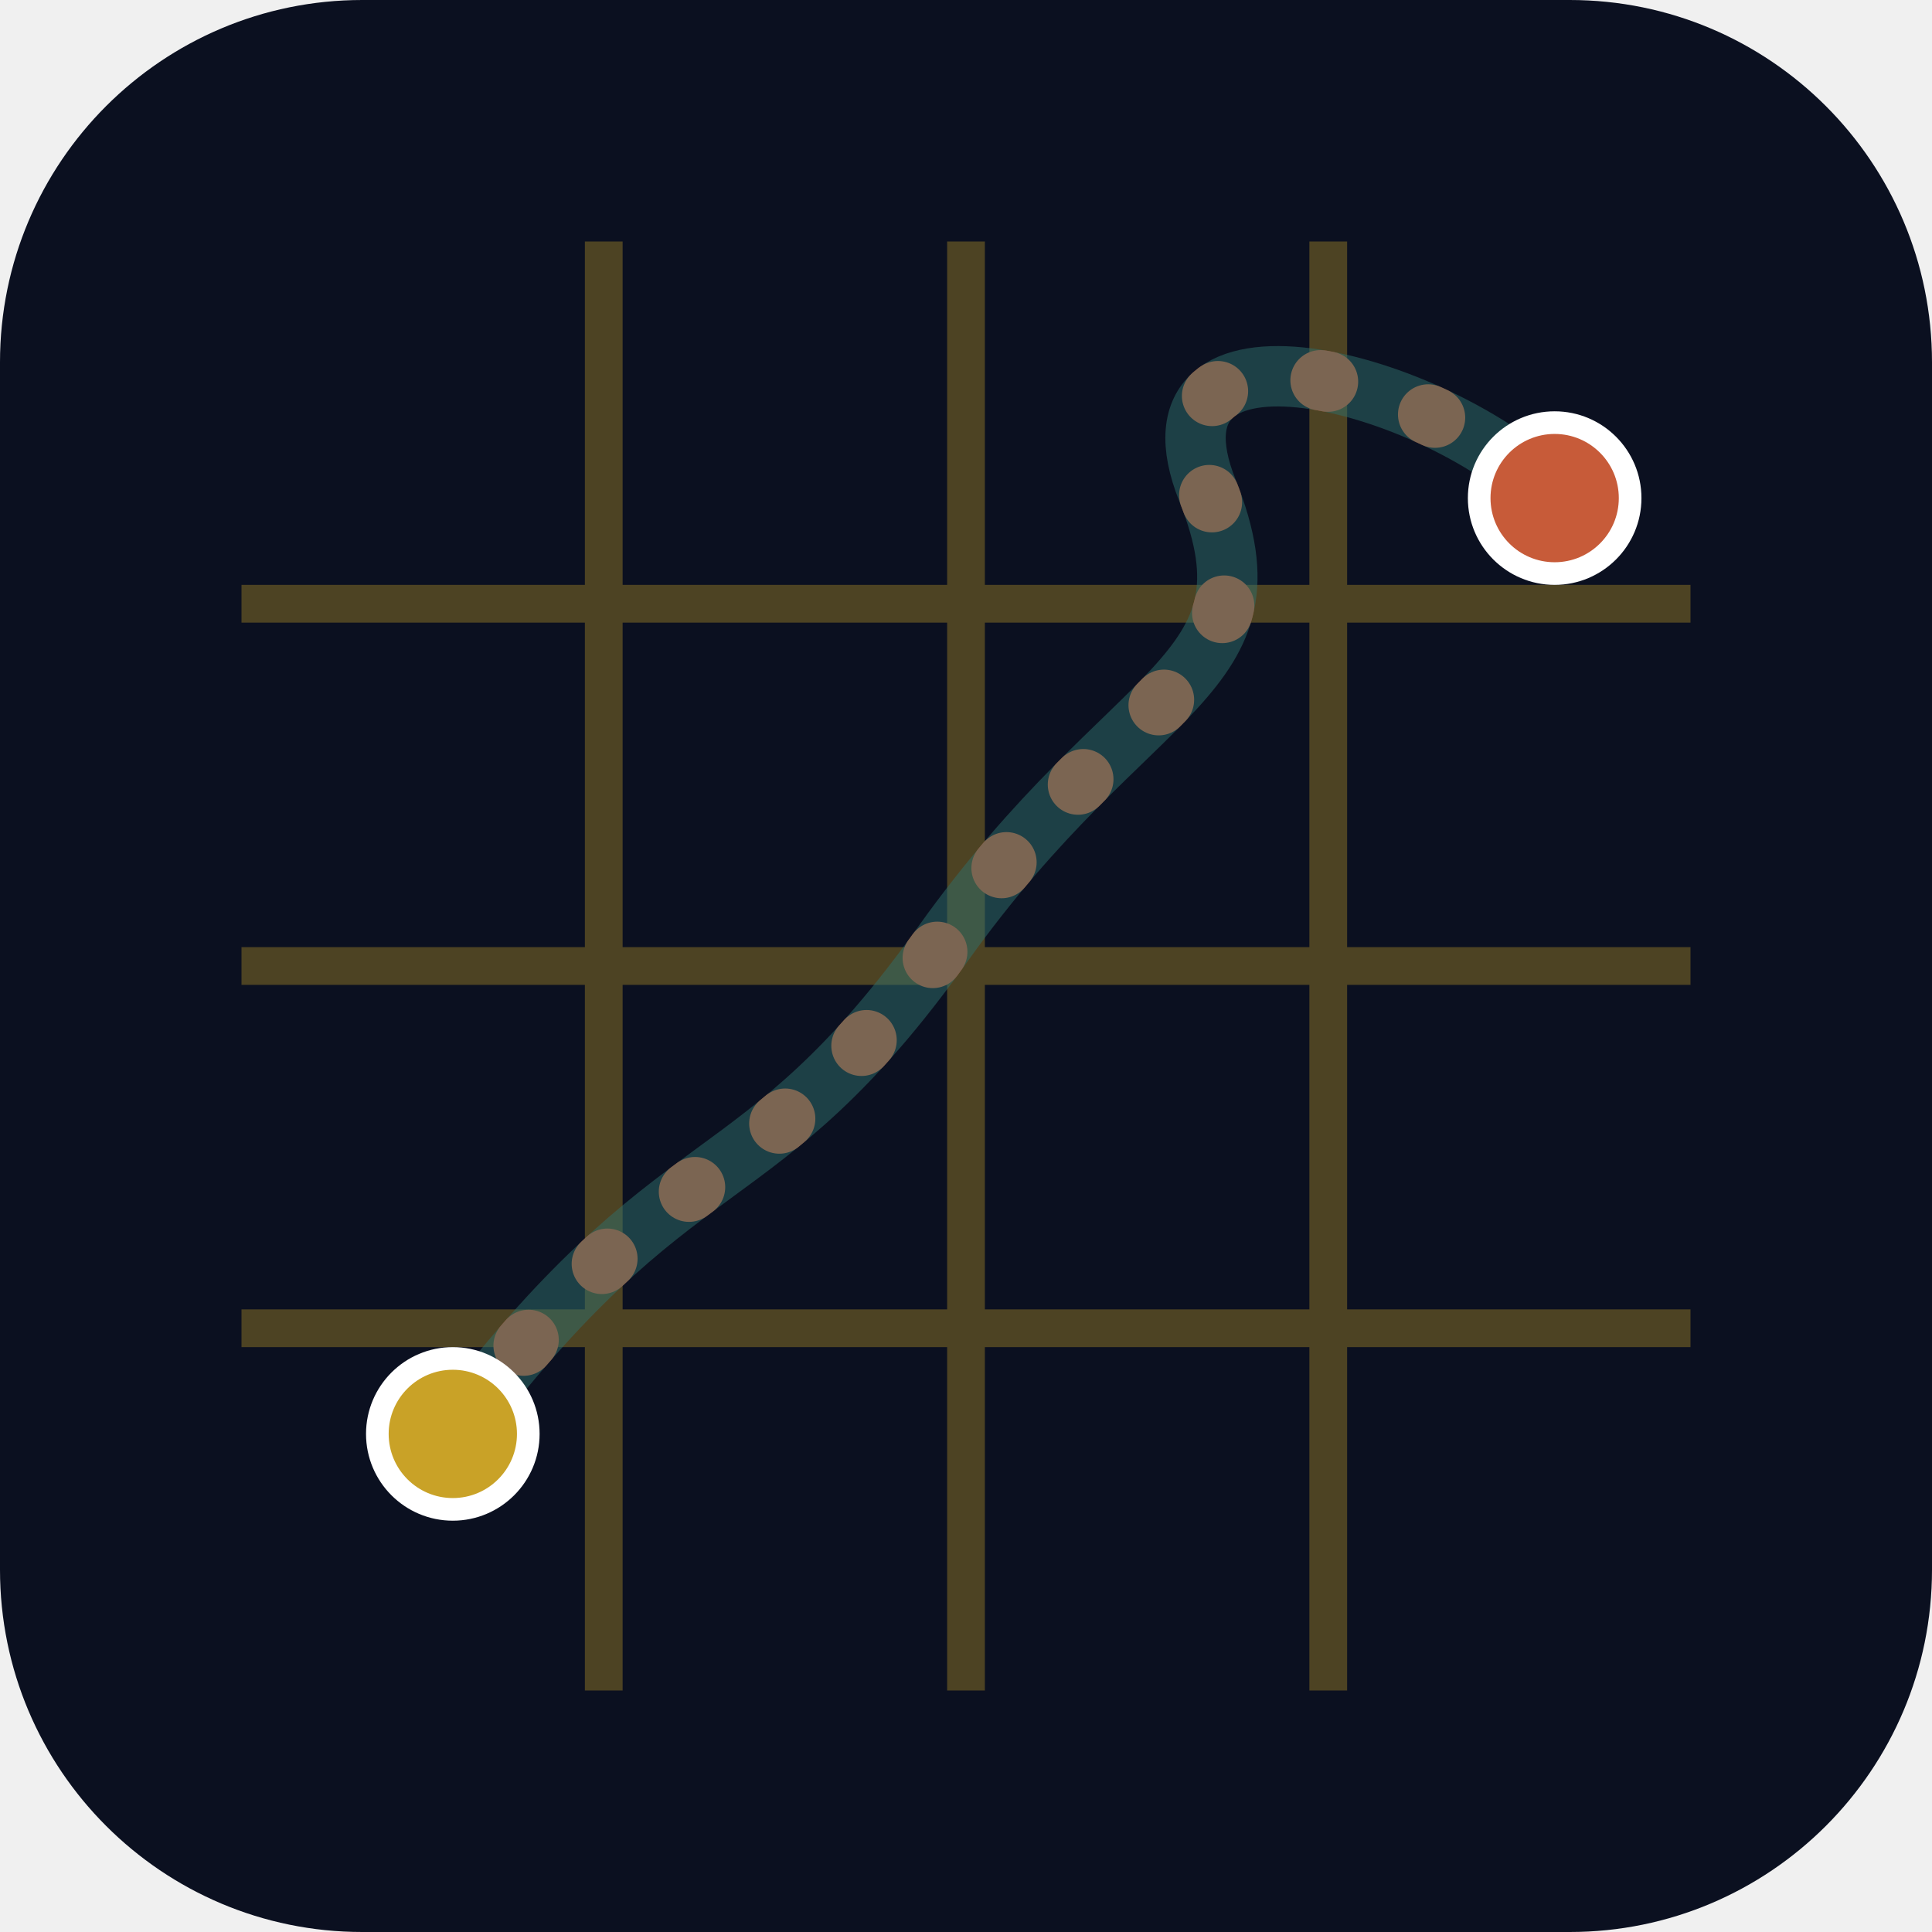
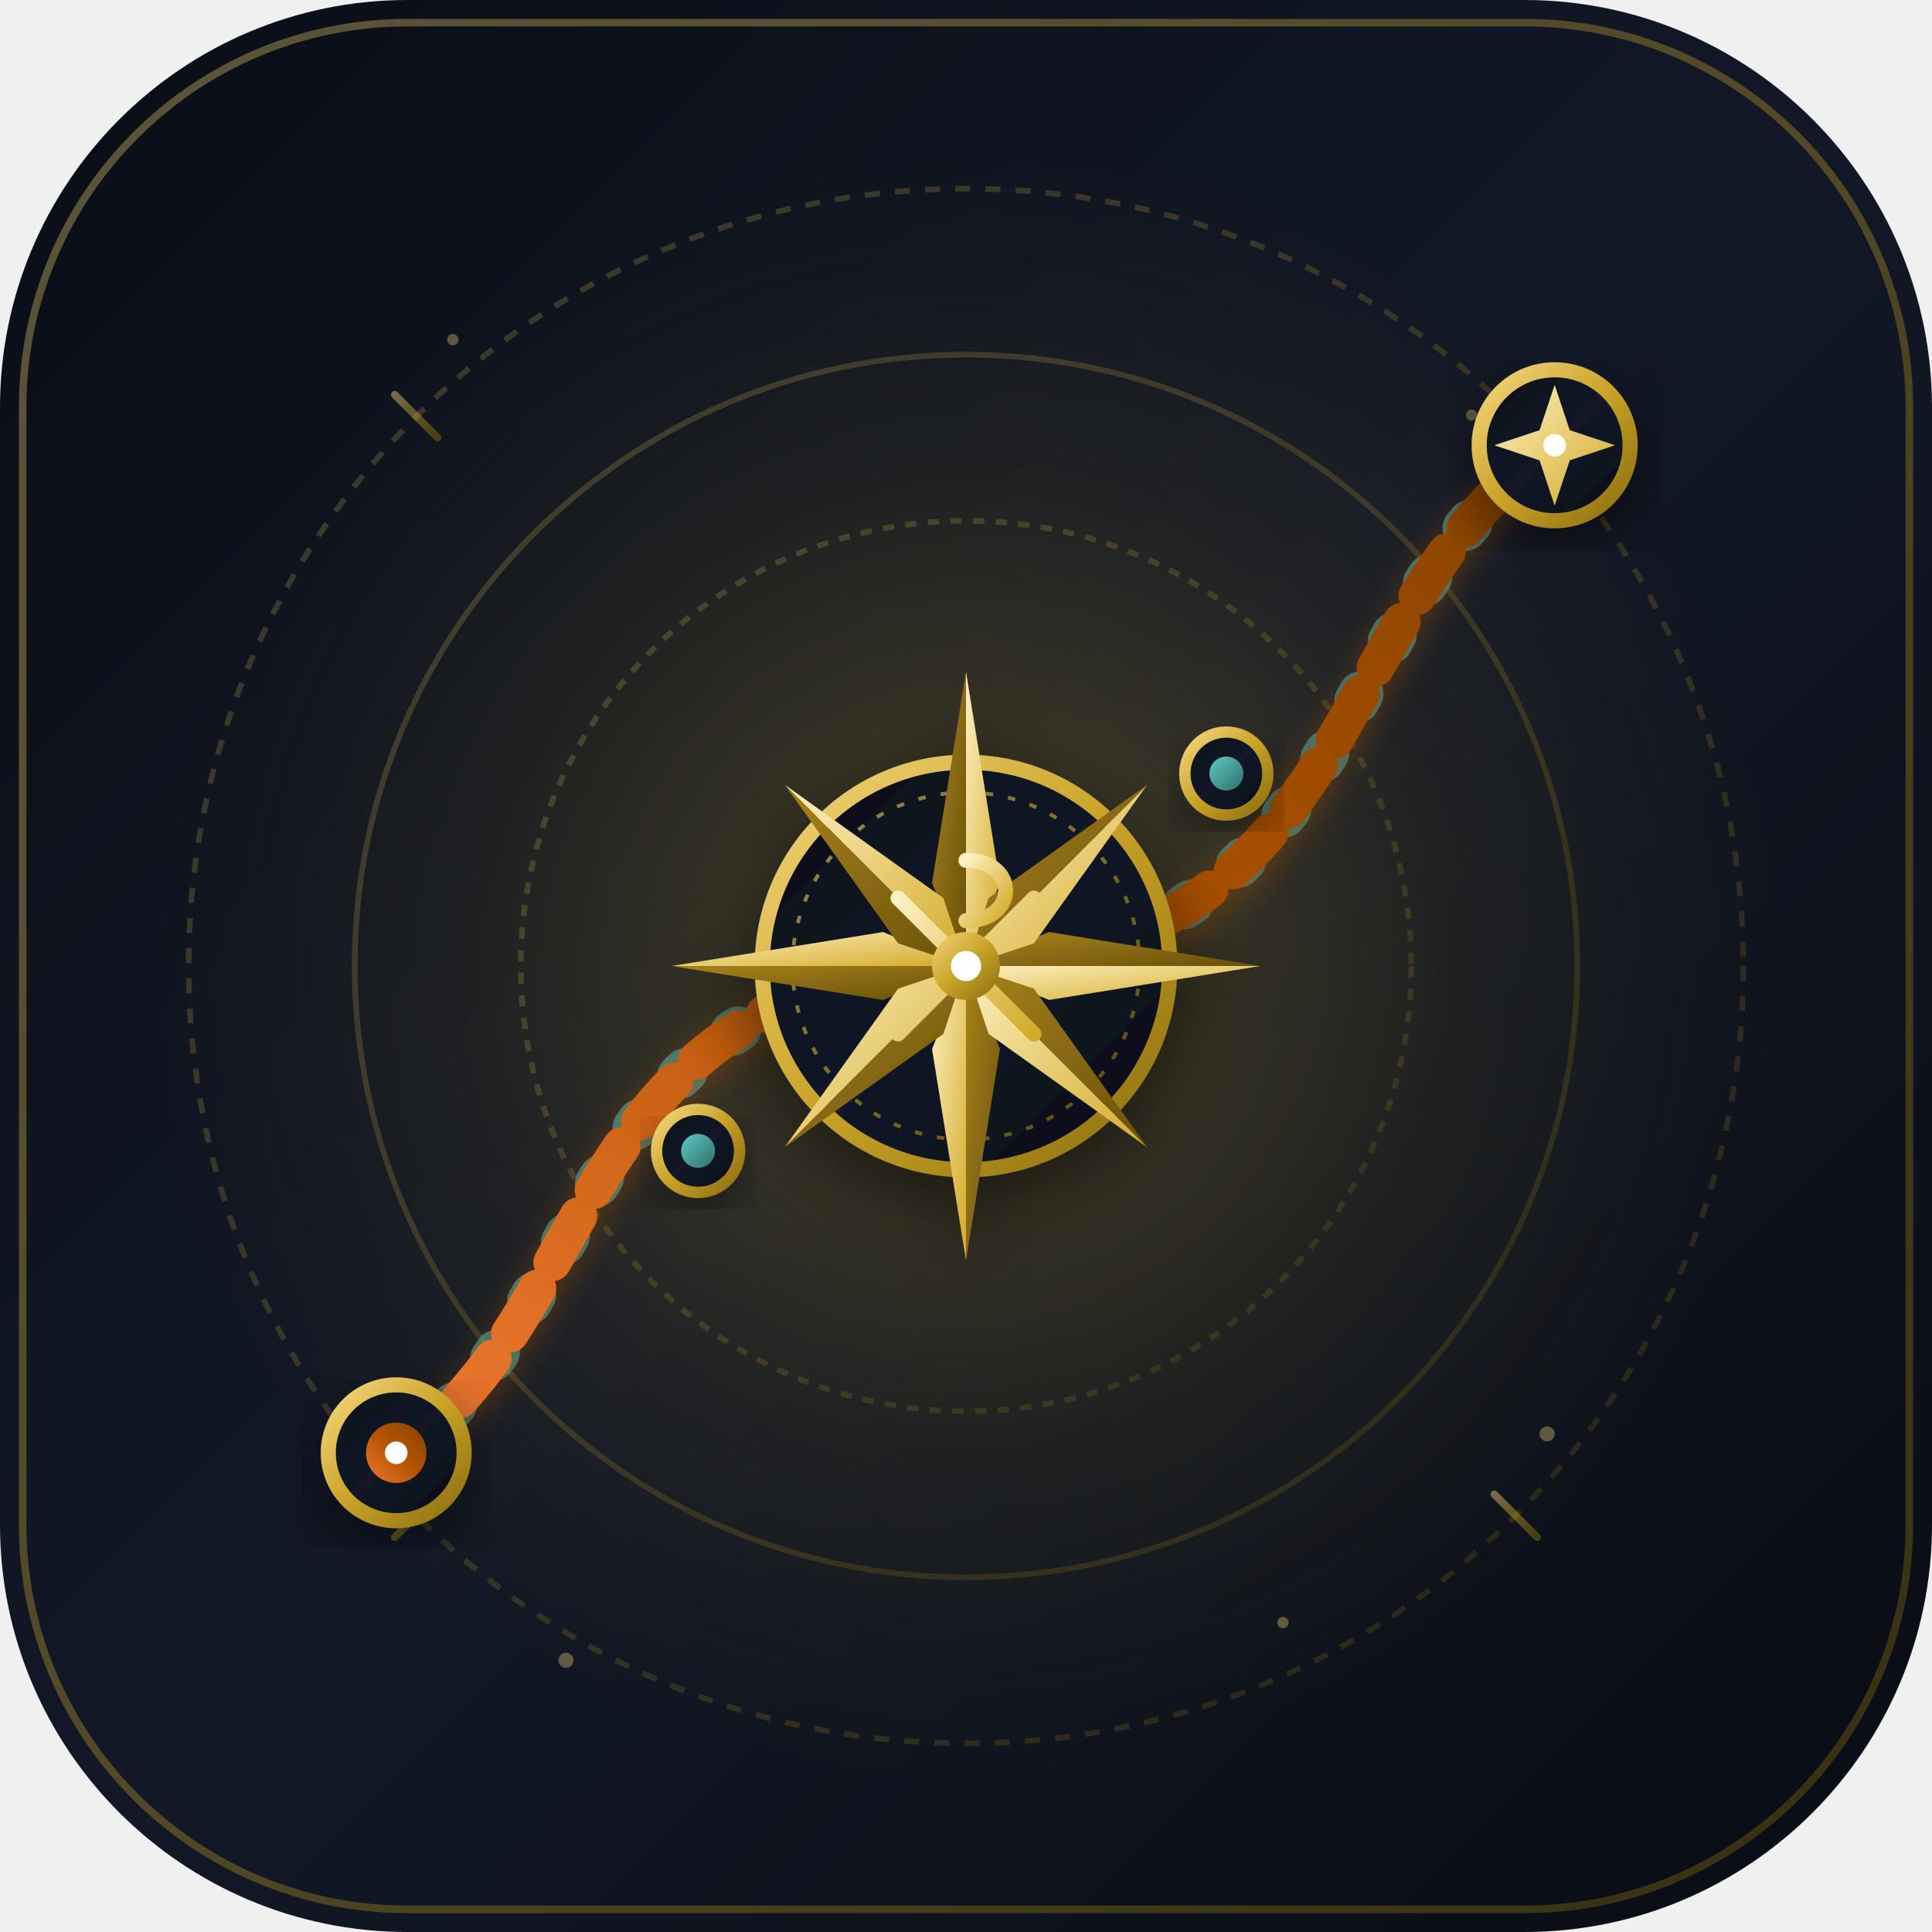
- <svg xmlns="http://www.w3.org/2000/svg" viewBox="0 0 512 512" role="img" aria-label="Journeys">
-   <rect width="512" height="512" rx="96" fill="#0b1020" />
-   <g fill="none" stroke="#c9a227" stroke-width="10" opacity="0.35">
-     <path d="M64 160h384M64 256h384M64 352h384M160 64v384M256 64v384M352 64v384" />
+ <svg xmlns="http://www.w3.org/2000/svg" viewBox="0 0 512 512" width="100%" height="100%" role="img" aria-label="Journeys — Atlas of the Apostles">
+   <defs>
+     <linearGradient id="bgGrad" x1="0%" y1="0%" x2="100%" y2="100%">
+       <stop offset="0%" stop-color="#090d16" />
+       <stop offset="50%" stop-color="#121826" />
+       <stop offset="100%" stop-color="#090c13" />
+     </linearGradient>
+     <linearGradient id="goldGrad" x1="0%" y1="0%" x2="100%" y2="100%">
+       <stop offset="0%" stop-color="#f5d77f" />
+       <stop offset="50%" stop-color="#c9a227" />
+       <stop offset="100%" stop-color="#8a6d10" />
+     </linearGradient>
+     <linearGradient id="goldLight" x1="0%" y1="0%" x2="100%" y2="100%">
+       <stop offset="0%" stop-color="#fdf1c2" />
+       <stop offset="100%" stop-color="#d4aa29" />
+     </linearGradient>
+     <linearGradient id="goldDark" x1="0%" y1="0%" x2="100%" y2="100%">
+       <stop offset="0%" stop-color="#a88219" />
+       <stop offset="100%" stop-color="#69510c" />
+     </linearGradient>
+     <linearGradient id="terracottaGrad" x1="0%" y1="100%" x2="100%" y2="0%">
+       <stop offset="0%" stop-color="#f07833" />
+       <stop offset="50%" stop-color="#b35400" />
+       <stop offset="100%" stop-color="#8a4300" />
+     </linearGradient>
+     <linearGradient id="seaGrad" x1="0%" y1="0%" x2="100%" y2="100%">
+       <stop offset="0%" stop-color="#5ec9c2" />
+       <stop offset="100%" stop-color="#2f6f6b" />
+     </linearGradient>
+     <radialGradient id="centerGlow" cx="50%" cy="50%" r="50%">
+       <stop offset="0%" stop-color="#c9a227" stop-opacity="0.32" />
+       <stop offset="60%" stop-color="#c9a227" stop-opacity="0.08" />
+       <stop offset="100%" stop-color="#c9a227" stop-opacity="0" />
+     </radialGradient>
+     <filter id="shadow" x="-20%" y="-20%" width="140%" height="140%">
+       <feDropShadow dx="0" dy="6" stdDeviation="10" flood-color="#000000" flood-opacity="0.55" />
+     </filter>
+     <filter id="routeGlow" x="-20%" y="-20%" width="140%" height="140%">
+       <feDropShadow dx="0" dy="2" stdDeviation="4" flood-color="#b35400" flood-opacity="0.4" />
+     </filter>
+   </defs>
+   <rect width="512" height="512" rx="108" fill="url(#bgGrad)" />
+   <rect x="6" y="6" width="500" height="500" rx="102" fill="none" stroke="url(#goldGrad)" stroke-width="2" stroke-opacity="0.35" />
+   <circle cx="256" cy="256" r="220" fill="url(#centerGlow)" />
+   <g fill="none" stroke="url(#goldGrad)" stroke-opacity="0.2" stroke-width="1.5">
+     <circle cx="256" cy="256" r="206" stroke-dasharray="4 4" />
+     <circle cx="256" cy="256" r="162" />
+     <circle cx="256" cy="256" r="118" stroke-dasharray="3 3" />
+     <line x1="256" y1="36" x2="256" y2="476" stroke-dasharray="2 6" />
+     <line x1="36" y1="256" x2="476" y2="256" stroke-dasharray="2 6" />
  </g>
-   <path d="M120 380 C 180 300, 200 320, 250 250 S 340 180, 320 130 S 380 100, 412 132" fill="none" stroke="#c75b39" stroke-width="16" stroke-linecap="round" stroke-dasharray="2 28" />
-   <path d="M120 380 C 180 300, 200 320, 250 250 S 340 180, 320 130 S 380 100, 412 132" fill="none" stroke="#2f6f6b" stroke-width="16" stroke-linecap="round" opacity="0.5" />
-   <circle cx="120" cy="380" r="20" fill="#c9a227" stroke="#fff" stroke-width="6" />
-   <circle cx="412" cy="132" r="20" fill="#c75b39" stroke="#fff" stroke-width="6" />
+   <g stroke="url(#goldGrad)" stroke-width="2" stroke-opacity="0.45" stroke-linecap="round">
+     <line x1="256" y1="42" x2="256" y2="58" />
+     <line x1="256" y1="454" x2="256" y2="470" />
+     <line x1="42" y1="256" x2="58" y2="256" />
+     <line x1="454" y1="256" x2="470" y2="256" />
+     <line x1="104.6" y1="104.6" x2="116" y2="116" />
+     <line x1="407.4" y1="104.6" x2="396" y2="116" />
+     <line x1="104.6" y1="407.4" x2="116" y2="396" />
+     <line x1="407.4" y1="407.4" x2="396" y2="396" />
+   </g>
+   <g fill="#f5d77f" opacity="0.35">
+     <circle cx="120" cy="90" r="1.5" />
+     <circle cx="390" cy="110" r="1.5" />
+     <circle cx="410" cy="380" r="2" />
+     <circle cx="95" cy="400" r="1.5" />
+     <circle cx="340" cy="430" r="1.5" />
+     <circle cx="150" cy="440" r="2" />
+   </g>
+   <path d="M 105 385 C 160 350, 150 260, 256 256 C 362 252, 350 160, 412 118" fill="none" stroke="url(#seaGrad)" stroke-width="12" stroke-linecap="round" stroke-dasharray="2 16" opacity="0.7" />
+   <path d="M 105 385 C 160 350, 150 260, 256 256 C 362 252, 350 160, 412 118" fill="none" stroke="url(#terracottaGrad)" stroke-width="10" stroke-linecap="round" stroke-dasharray="14 8" filter="url(#routeGlow)" />
+   <g filter="url(#shadow)">
+     <circle cx="105" cy="385" r="18" fill="url(#bgGrad)" stroke="url(#goldGrad)" stroke-width="4" />
+     <circle cx="105" cy="385" r="8" fill="url(#terracottaGrad)" />
+     <circle cx="105" cy="385" r="3" fill="#ffffff" />
+   </g>
+   <g filter="url(#shadow)">
+     <circle cx="185" cy="305" r="11" fill="url(#bgGrad)" stroke="url(#goldGrad)" stroke-width="3" />
+     <circle cx="185" cy="305" r="4.5" fill="url(#seaGrad)" />
+   </g>
+   <g filter="url(#shadow)">
+     <circle cx="325" cy="205" r="11" fill="url(#bgGrad)" stroke="url(#goldGrad)" stroke-width="3" />
+     <circle cx="325" cy="205" r="4.5" fill="url(#seaGrad)" />
+   </g>
+   <g filter="url(#shadow)">
+     <circle cx="412" cy="118" r="20" fill="url(#bgGrad)" stroke="url(#goldGrad)" stroke-width="4" />
+     <path d="M 412 102 L 416 114 L 428 118 L 416 122 L 412 134 L 408 122 L 396 118 L 408 114 Z" fill="url(#goldLight)" />
+     <circle cx="412" cy="118" r="3" fill="#ffffff" />
+   </g>
+   <g transform="translate(256, 256)" filter="url(#shadow)">
+     <circle cx="0" cy="0" r="54" fill="url(#bgGrad)" stroke="url(#goldGrad)" stroke-width="4" />
+     <circle cx="0" cy="0" r="46" fill="none" stroke="url(#goldGrad)" stroke-width="1" stroke-dasharray="2 4" stroke-opacity="0.6" />
+     <polygon points="0,0 0,-78 9,-22" fill="url(#goldLight)" />
+     <polygon points="0,0 0,-78 -9,-22" fill="url(#goldDark)" />
+     <polygon points="0,0 0,78 -9,22" fill="url(#goldLight)" />
+     <polygon points="0,0 0,78 9,22" fill="url(#goldDark)" />
+     <polygon points="0,0 78,0 22,9" fill="url(#goldLight)" />
+     <polygon points="0,0 78,0 22,-9" fill="url(#goldDark)" />
+     <polygon points="0,0 -78,0 -22,-9" fill="url(#goldLight)" />
+     <polygon points="0,0 -78,0 -22,9" fill="url(#goldDark)" />
+     <polygon points="0,0 48,-48 18,-6" fill="url(#goldLight)" />
+     <polygon points="0,0 48,-48 6,-18" fill="url(#goldDark)" />
+     <polygon points="0,0 48,48 6,18" fill="url(#goldLight)" />
+     <polygon points="0,0 48,48 18,6" fill="url(#goldDark)" />
+     <polygon points="0,0 -48,48 -18,6" fill="url(#goldLight)" />
+     <polygon points="0,0 -48,48 -6,18" fill="url(#goldDark)" />
+     <polygon points="0,0 -48,-48 -6,-18" fill="url(#goldLight)" />
+     <polygon points="0,0 -48,-48 -18,-6" fill="url(#goldDark)" />
+     <line x1="-18" y1="-18" x2="18" y2="18" stroke="url(#goldLight)" stroke-width="4" stroke-linecap="round" />
+     <line x1="18" y1="-18" x2="-18" y2="18" stroke="url(#goldLight)" stroke-width="4" stroke-linecap="round" />
+     <line x1="0" y1="-28" x2="0" y2="28" stroke="url(#goldLight)" stroke-width="5" stroke-linecap="round" />
+     <path d="M 0 -28 C 14 -28, 14 -12, 0 -12" fill="none" stroke="url(#goldLight)" stroke-width="4" stroke-linecap="round" />
+     <circle cx="0" cy="0" r="9" fill="url(#goldGrad)" />
+     <circle cx="0" cy="0" r="4" fill="#ffffff" />
+   </g>
</svg>
